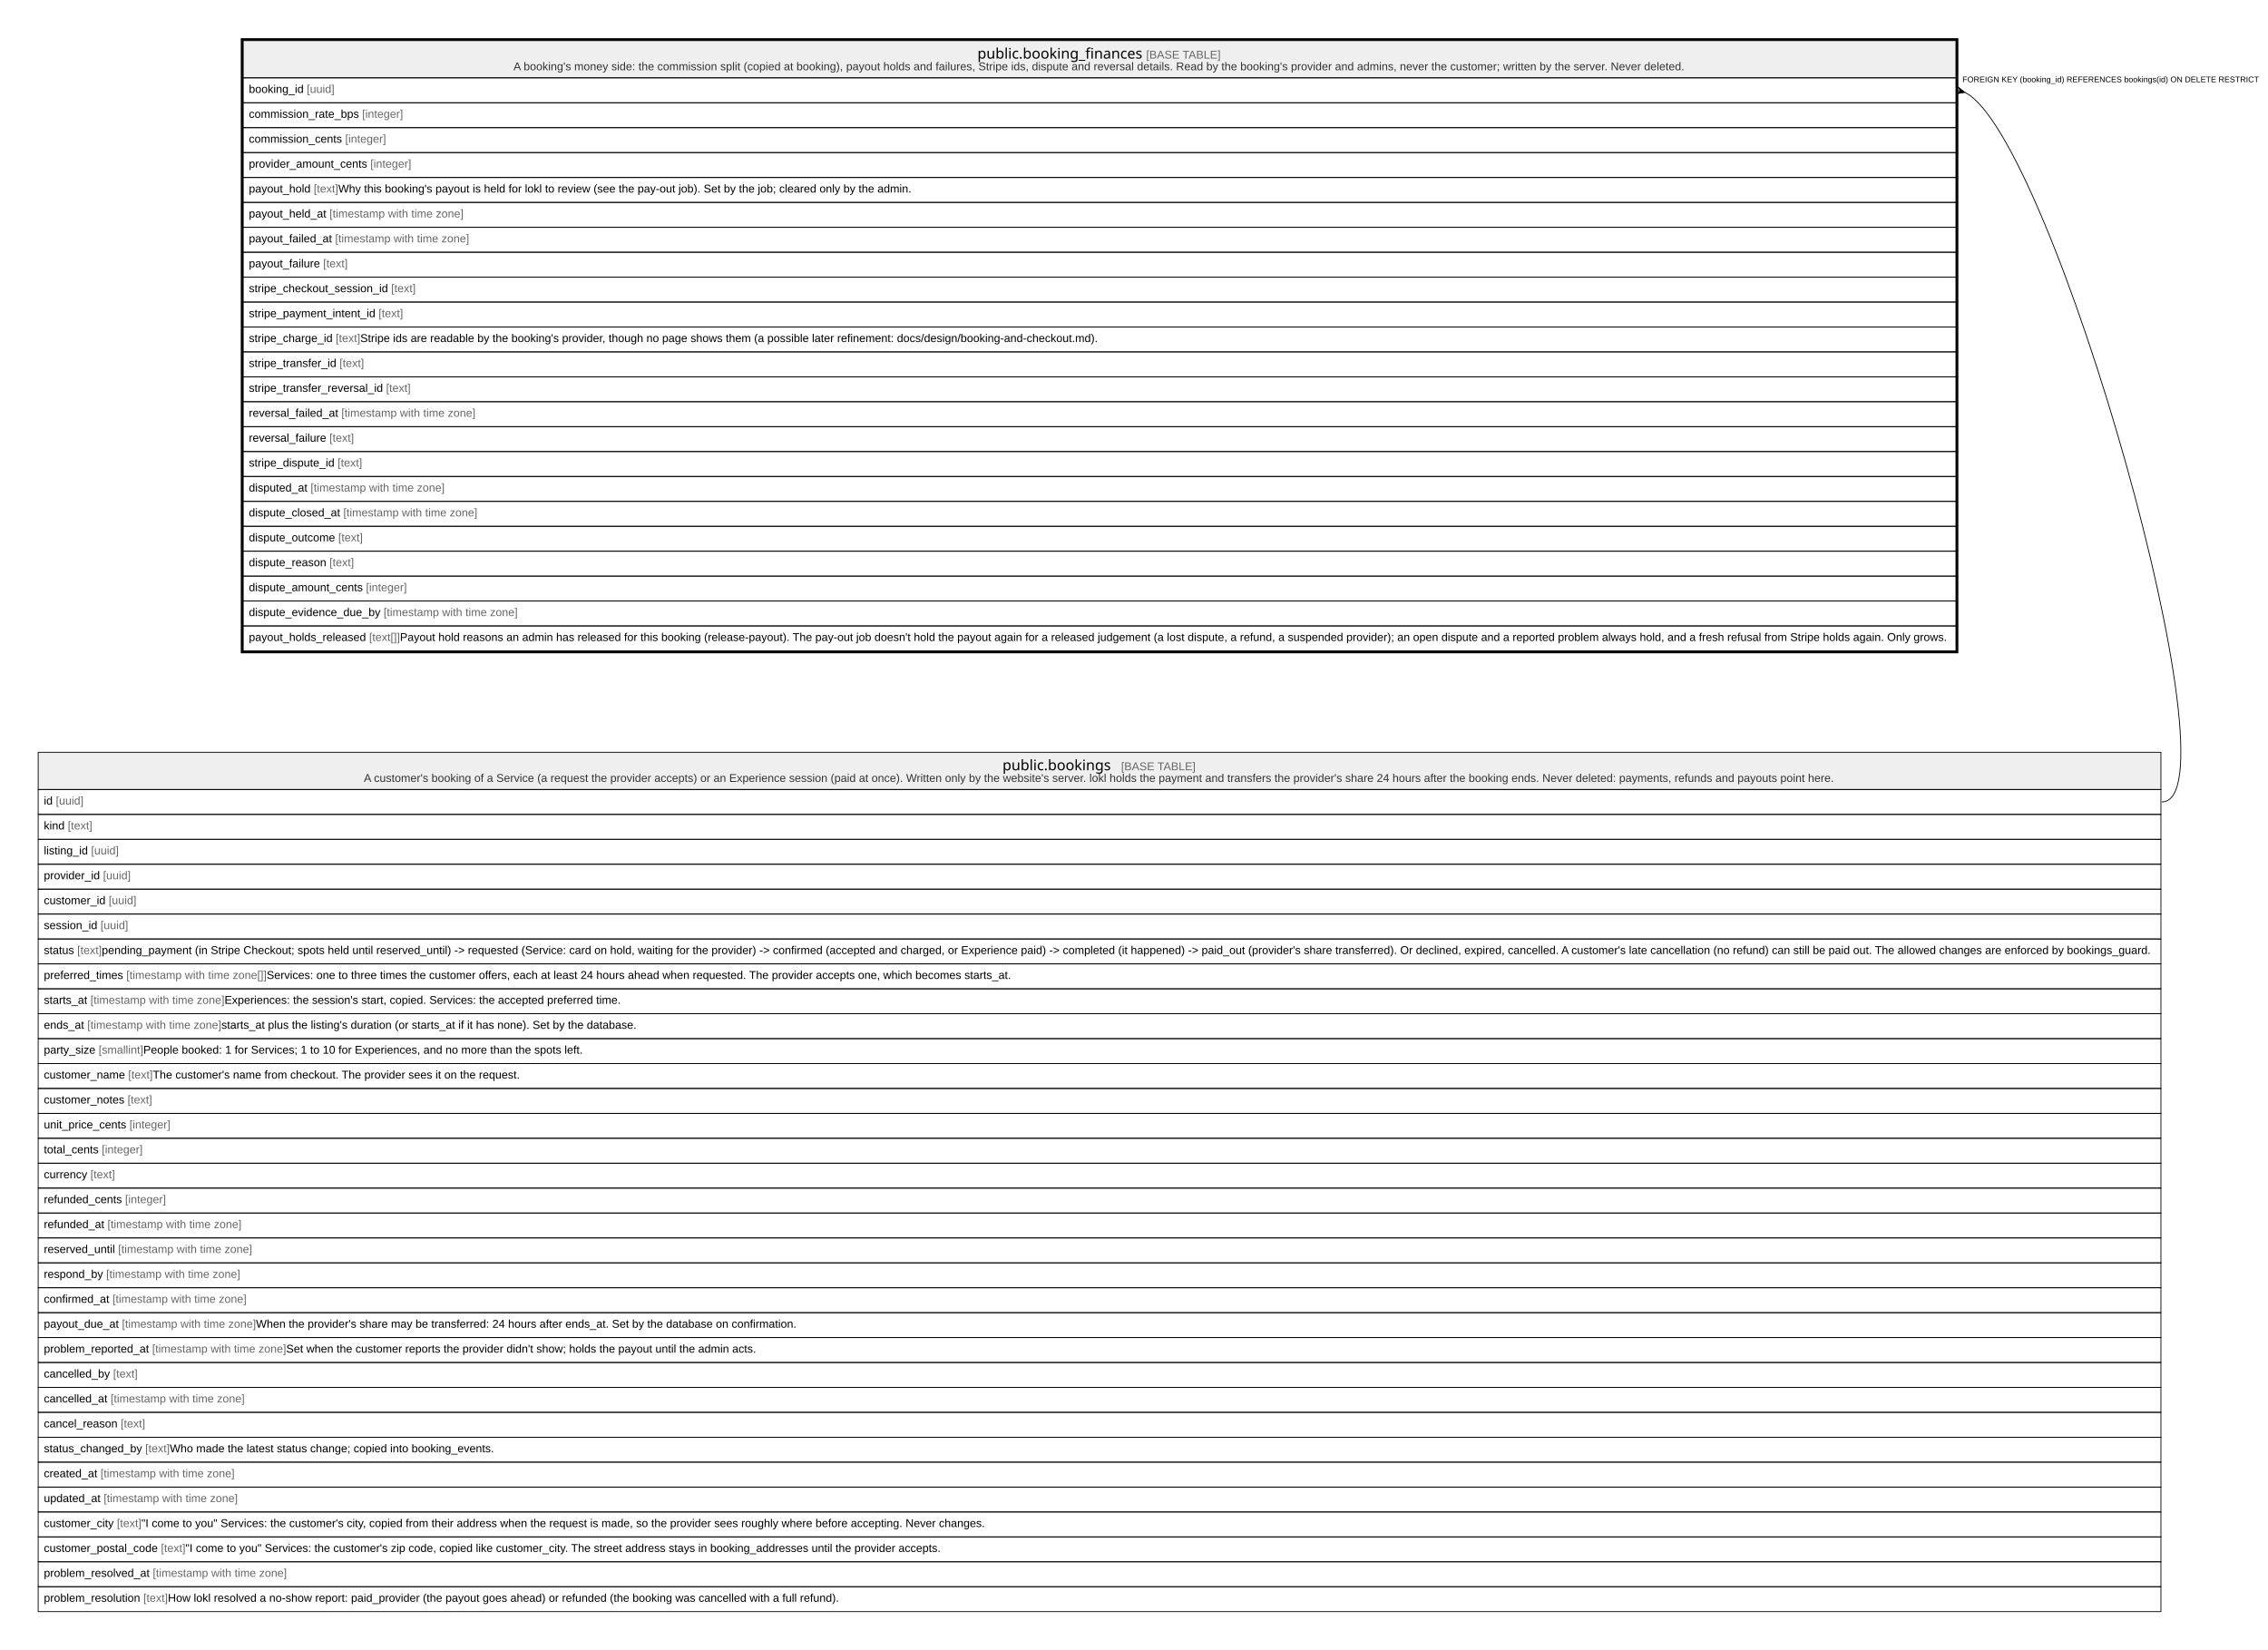
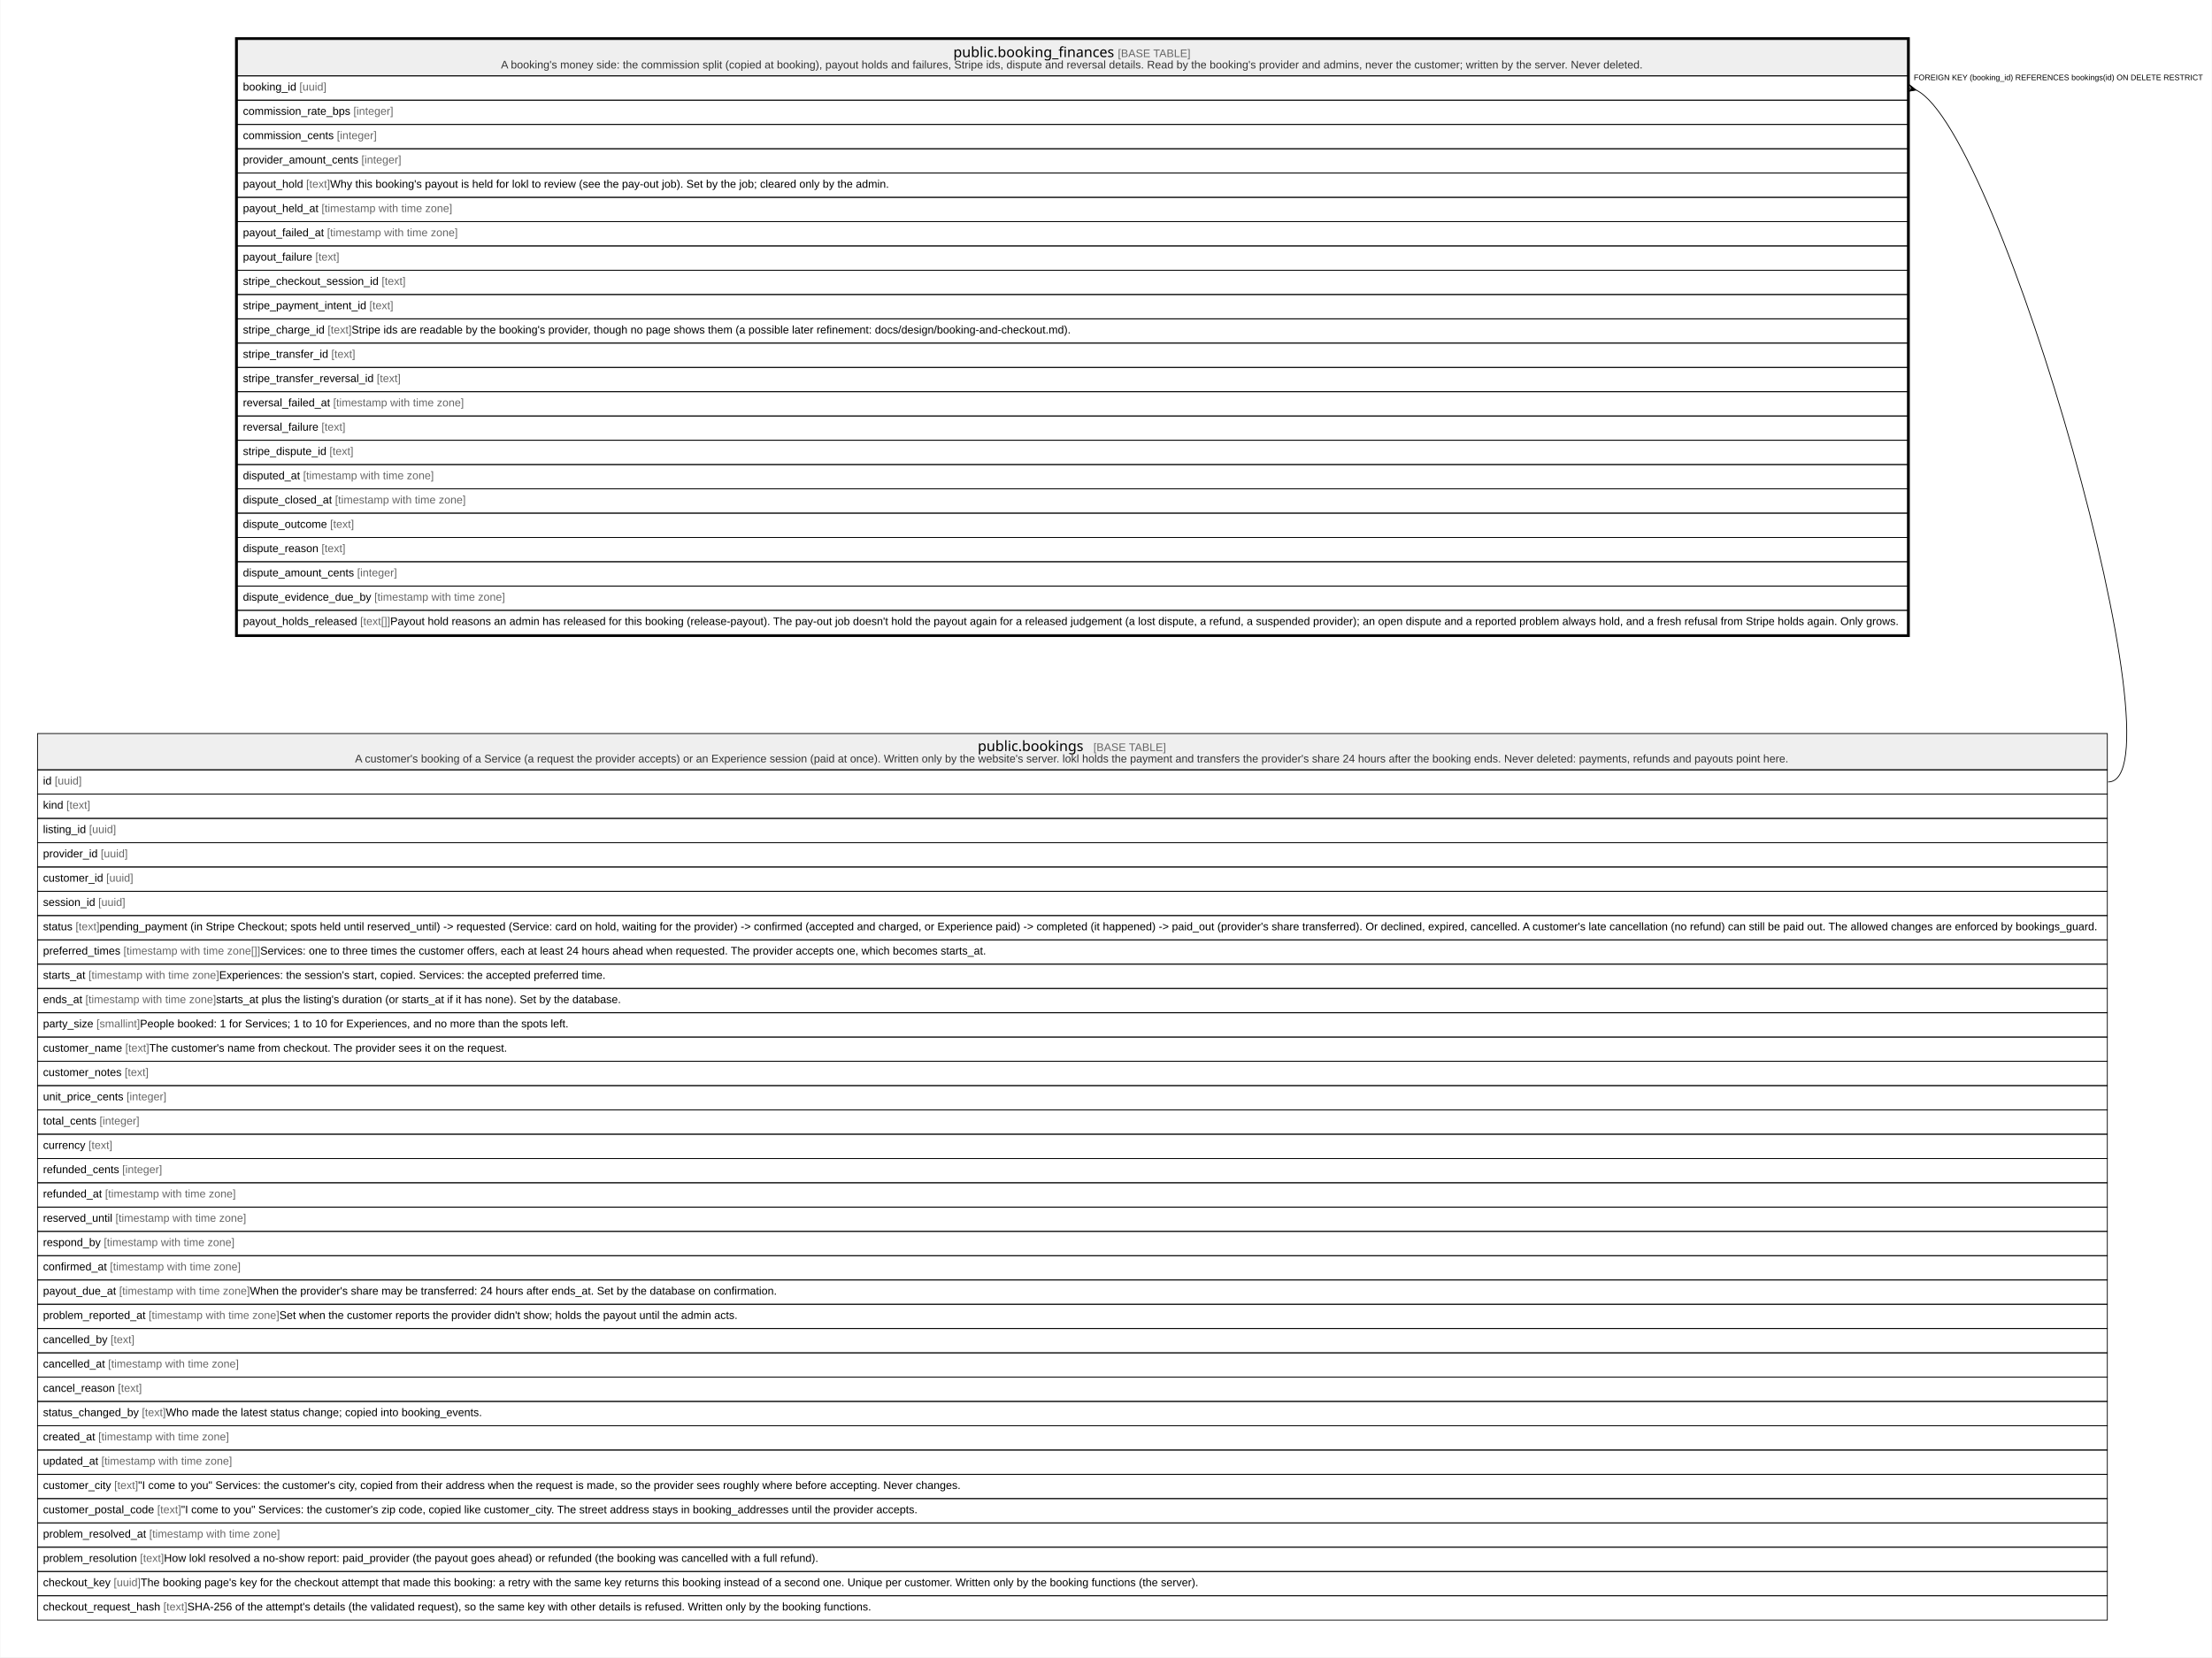
- <svg xmlns="http://www.w3.org/2000/svg" width="2804pt" height="2040pt" viewBox="0.00 0.00 2803.56 2039.60">
-   <g id="graph0" class="graph" transform="scale(1 1) rotate(0) translate(4 2035.6)">
-     <polygon fill="white" stroke="none" points="-4,4 -4,-2035.6 2799.56,-2035.6 2799.56,4 -4,4" />
+ <svg xmlns="http://www.w3.org/2000/svg" width="2804pt" height="2101pt" viewBox="0.00 0.00 2803.56 2101.20">
+   <g id="graph0" class="graph" transform="scale(1 1) rotate(0) translate(4 2097.2)">
+     <polygon fill="white" stroke="none" points="-4,4 -4,-2097.2 2799.56,-2097.2 2799.56,4 -4,4" />
    <g id="node1" class="node">
-       <polygon fill="#efefef" stroke="none" points="296.62,-1939.4 296.62,-1985.4 2413.79,-1985.4 2413.79,-1939.4 296.62,-1939.4" />
-       <polygon fill="none" stroke="black" points="296.62,-1939.4 296.62,-1985.4 2413.79,-1985.4 2413.79,-1939.4 296.62,-1939.4" />
-       <text text-anchor="start" x="1204.23" y="-1963.2" font-family="Arial Bold" font-size="18.00">public.booking_finances</text>
-       <text text-anchor="start" x="1381.69" y="-1963.2" font-family="Arial" font-size="14.00">    </text>
-       <text text-anchor="start" x="1412.81" y="-1963.2" font-family="Arial" font-size="14.00" fill="#666666">[BASE TABLE]</text>
-       <text text-anchor="start" x="630.76" y="-1948.8" font-family="Arial" font-size="14.00" fill="#333333">A booking's money side: the commission split (copied at booking), payout holds and failures, Stripe ids, dispute and reversal details. Read by the booking's provider and admins, never the customer; written by the server. Never deleted.</text>
+       <polygon fill="#efefef" stroke="none" points="296.62,-2001 296.62,-2047 2413.79,-2047 2413.79,-2001 296.62,-2001" />
+       <polygon fill="none" stroke="black" points="296.62,-2001 296.62,-2047 2413.79,-2047 2413.79,-2001 296.62,-2001" />
+       <text text-anchor="start" x="1204.23" y="-2024.8" font-family="Arial Bold" font-size="18.00">public.booking_finances</text>
+       <text text-anchor="start" x="1381.69" y="-2024.8" font-family="Arial" font-size="14.00">    </text>
+       <text text-anchor="start" x="1412.81" y="-2024.8" font-family="Arial" font-size="14.00" fill="#666666">[BASE TABLE]</text>
+       <text text-anchor="start" x="630.76" y="-2010.4" font-family="Arial" font-size="14.00" fill="#333333">A booking's money side: the commission split (copied at booking), payout holds and failures, Stripe ids, dispute and reversal details. Read by the booking's provider and admins, never the customer; written by the server. Never deleted.</text>
+       <polygon fill="none" stroke="black" points="296.62,-1970.2 296.62,-2001 2413.79,-2001 2413.79,-1970.2 296.62,-1970.2" />
+       <text text-anchor="start" x="303.62" y="-1982.4" font-family="Arial" font-size="14.00">booking_id </text>
+       <text text-anchor="start" x="375.23" y="-1982.4" font-family="Arial" font-size="14.00" fill="#666666">[uuid]</text>
+       <polygon fill="none" stroke="black" points="296.62,-1939.4 296.62,-1970.2 2413.79,-1970.2 2413.79,-1939.4 296.62,-1939.4" />
+       <text text-anchor="start" x="303.62" y="-1951.6" font-family="Arial" font-size="14.00">commission_rate_bps </text>
+       <text text-anchor="start" x="443.68" y="-1951.6" font-family="Arial" font-size="14.00" fill="#666666">[integer]</text>
      <polygon fill="none" stroke="black" points="296.62,-1908.6 296.62,-1939.4 2413.79,-1939.4 2413.79,-1908.6 296.62,-1908.6" />
-       <text text-anchor="start" x="303.62" y="-1920.8" font-family="Arial" font-size="14.00">booking_id </text>
-       <text text-anchor="start" x="375.23" y="-1920.8" font-family="Arial" font-size="14.00" fill="#666666">[uuid]</text>
+       <text text-anchor="start" x="303.62" y="-1920.8" font-family="Arial" font-size="14.00">commission_cents </text>
+       <text text-anchor="start" x="422.66" y="-1920.8" font-family="Arial" font-size="14.00" fill="#666666">[integer]</text>
      <polygon fill="none" stroke="black" points="296.62,-1877.8 296.62,-1908.6 2413.79,-1908.6 2413.79,-1877.8 296.62,-1877.8" />
-       <text text-anchor="start" x="303.62" y="-1890" font-family="Arial" font-size="14.00">commission_rate_bps </text>
-       <text text-anchor="start" x="443.68" y="-1890" font-family="Arial" font-size="14.00" fill="#666666">[integer]</text>
+       <text text-anchor="start" x="303.62" y="-1890" font-family="Arial" font-size="14.00">provider_amount_cents </text>
+       <text text-anchor="start" x="453.81" y="-1890" font-family="Arial" font-size="14.00" fill="#666666">[integer]</text>
      <polygon fill="none" stroke="black" points="296.62,-1847 296.62,-1877.8 2413.79,-1877.8 2413.79,-1847 296.62,-1847" />
-       <text text-anchor="start" x="303.62" y="-1859.2" font-family="Arial" font-size="14.00">commission_cents </text>
-       <text text-anchor="start" x="422.66" y="-1859.2" font-family="Arial" font-size="14.00" fill="#666666">[integer]</text>
+       <text text-anchor="start" x="303.62" y="-1859.2" font-family="Arial" font-size="14.00">payout_hold </text>
+       <text text-anchor="start" x="383.79" y="-1859.2" font-family="Arial" font-size="14.00" fill="#666666">[text]</text>
+       <text text-anchor="start" x="414.14" y="-1859.2" font-family="Arial" font-size="14.00"> Why this booking's payout is held for lokl to review (see the pay-out job). Set by the job; cleared only by the admin.</text>
      <polygon fill="none" stroke="black" points="296.62,-1816.2 296.62,-1847 2413.79,-1847 2413.79,-1816.2 296.62,-1816.2" />
-       <text text-anchor="start" x="303.62" y="-1828.4" font-family="Arial" font-size="14.00">provider_amount_cents </text>
-       <text text-anchor="start" x="453.81" y="-1828.4" font-family="Arial" font-size="14.00" fill="#666666">[integer]</text>
+       <text text-anchor="start" x="303.62" y="-1828.4" font-family="Arial" font-size="14.00">payout_held_at </text>
+       <text text-anchor="start" x="403.26" y="-1828.4" font-family="Arial" font-size="14.00" fill="#666666">[timestamp with time zone]</text>
      <polygon fill="none" stroke="black" points="296.62,-1785.4 296.62,-1816.2 2413.79,-1816.2 2413.79,-1785.4 296.62,-1785.4" />
-       <text text-anchor="start" x="303.62" y="-1797.6" font-family="Arial" font-size="14.00">payout_hold </text>
-       <text text-anchor="start" x="383.79" y="-1797.6" font-family="Arial" font-size="14.00" fill="#666666">[text]</text>
-       <text text-anchor="start" x="414.14" y="-1797.6" font-family="Arial" font-size="14.00"> Why this booking's payout is held for lokl to review (see the pay-out job). Set by the job; cleared only by the admin.</text>
+       <text text-anchor="start" x="303.62" y="-1797.6" font-family="Arial" font-size="14.00">payout_failed_at </text>
+       <text text-anchor="start" x="410.26" y="-1797.6" font-family="Arial" font-size="14.00" fill="#666666">[timestamp with time zone]</text>
      <polygon fill="none" stroke="black" points="296.62,-1754.6 296.62,-1785.4 2413.79,-1785.4 2413.79,-1754.6 296.62,-1754.6" />
-       <text text-anchor="start" x="303.62" y="-1766.8" font-family="Arial" font-size="14.00">payout_held_at </text>
-       <text text-anchor="start" x="403.26" y="-1766.8" font-family="Arial" font-size="14.00" fill="#666666">[timestamp with time zone]</text>
+       <text text-anchor="start" x="303.62" y="-1766.8" font-family="Arial" font-size="14.00">payout_failure </text>
+       <text text-anchor="start" x="395.46" y="-1766.8" font-family="Arial" font-size="14.00" fill="#666666">[text]</text>
      <polygon fill="none" stroke="black" points="296.62,-1723.8 296.62,-1754.6 2413.79,-1754.6 2413.79,-1723.8 296.62,-1723.8" />
-       <text text-anchor="start" x="303.62" y="-1736" font-family="Arial" font-size="14.00">payout_failed_at </text>
-       <text text-anchor="start" x="410.26" y="-1736" font-family="Arial" font-size="14.00" fill="#666666">[timestamp with time zone]</text>
+       <text text-anchor="start" x="303.62" y="-1736" font-family="Arial" font-size="14.00">stripe_checkout_session_id </text>
+       <text text-anchor="start" x="479.5" y="-1736" font-family="Arial" font-size="14.00" fill="#666666">[text]</text>
      <polygon fill="none" stroke="black" points="296.62,-1693 296.62,-1723.8 2413.79,-1723.8 2413.79,-1693 296.62,-1693" />
-       <text text-anchor="start" x="303.62" y="-1705.2" font-family="Arial" font-size="14.00">payout_failure </text>
-       <text text-anchor="start" x="395.46" y="-1705.2" font-family="Arial" font-size="14.00" fill="#666666">[text]</text>
+       <text text-anchor="start" x="303.62" y="-1705.2" font-family="Arial" font-size="14.00">stripe_payment_intent_id </text>
+       <text text-anchor="start" x="463.94" y="-1705.2" font-family="Arial" font-size="14.00" fill="#666666">[text]</text>
      <polygon fill="none" stroke="black" points="296.62,-1662.2 296.62,-1693 2413.79,-1693 2413.79,-1662.2 296.62,-1662.2" />
-       <text text-anchor="start" x="303.62" y="-1674.4" font-family="Arial" font-size="14.00">stripe_checkout_session_id </text>
-       <text text-anchor="start" x="479.5" y="-1674.4" font-family="Arial" font-size="14.00" fill="#666666">[text]</text>
+       <text text-anchor="start" x="303.62" y="-1674.4" font-family="Arial" font-size="14.00">stripe_charge_id </text>
+       <text text-anchor="start" x="411.01" y="-1674.4" font-family="Arial" font-size="14.00" fill="#666666">[text]</text>
+       <text text-anchor="start" x="441.36" y="-1674.4" font-family="Arial" font-size="14.00"> Stripe ids are readable by the booking's provider, though no page shows them (a possible later refinement: docs/design/booking-and-checkout.md).</text>
      <polygon fill="none" stroke="black" points="296.62,-1631.4 296.62,-1662.2 2413.79,-1662.2 2413.79,-1631.4 296.62,-1631.4" />
-       <text text-anchor="start" x="303.62" y="-1643.6" font-family="Arial" font-size="14.00">stripe_payment_intent_id </text>
-       <text text-anchor="start" x="463.94" y="-1643.6" font-family="Arial" font-size="14.00" fill="#666666">[text]</text>
+       <text text-anchor="start" x="303.62" y="-1643.6" font-family="Arial" font-size="14.00">stripe_transfer_id </text>
+       <text text-anchor="start" x="415.67" y="-1643.6" font-family="Arial" font-size="14.00" fill="#666666">[text]</text>
      <polygon fill="none" stroke="black" points="296.62,-1600.6 296.62,-1631.4 2413.79,-1631.4 2413.79,-1600.6 296.62,-1600.6" />
-       <text text-anchor="start" x="303.62" y="-1612.8" font-family="Arial" font-size="14.00">stripe_charge_id </text>
-       <text text-anchor="start" x="411.01" y="-1612.8" font-family="Arial" font-size="14.00" fill="#666666">[text]</text>
-       <text text-anchor="start" x="441.36" y="-1612.8" font-family="Arial" font-size="14.00"> Stripe ids are readable by the booking's provider, though no page shows them (a possible later refinement: docs/design/booking-and-checkout.md).</text>
+       <text text-anchor="start" x="303.62" y="-1612.8" font-family="Arial" font-size="14.00">stripe_transfer_reversal_id </text>
+       <text text-anchor="start" x="473.25" y="-1612.8" font-family="Arial" font-size="14.00" fill="#666666">[text]</text>
      <polygon fill="none" stroke="black" points="296.62,-1569.8 296.62,-1600.6 2413.79,-1600.6 2413.79,-1569.8 296.62,-1569.8" />
-       <text text-anchor="start" x="303.62" y="-1582" font-family="Arial" font-size="14.00">stripe_transfer_id </text>
-       <text text-anchor="start" x="415.67" y="-1582" font-family="Arial" font-size="14.00" fill="#666666">[text]</text>
+       <text text-anchor="start" x="303.62" y="-1582" font-family="Arial" font-size="14.00">reversal_failed_at </text>
+       <text text-anchor="start" x="418.01" y="-1582" font-family="Arial" font-size="14.00" fill="#666666">[timestamp with time zone]</text>
      <polygon fill="none" stroke="black" points="296.62,-1539 296.62,-1569.8 2413.79,-1569.8 2413.79,-1539 296.62,-1539" />
-       <text text-anchor="start" x="303.62" y="-1551.2" font-family="Arial" font-size="14.00">stripe_transfer_reversal_id </text>
-       <text text-anchor="start" x="473.25" y="-1551.2" font-family="Arial" font-size="14.00" fill="#666666">[text]</text>
+       <text text-anchor="start" x="303.62" y="-1551.2" font-family="Arial" font-size="14.00">reversal_failure </text>
+       <text text-anchor="start" x="403.21" y="-1551.2" font-family="Arial" font-size="14.00" fill="#666666">[text]</text>
      <polygon fill="none" stroke="black" points="296.62,-1508.2 296.62,-1539 2413.79,-1539 2413.79,-1508.2 296.62,-1508.2" />
-       <text text-anchor="start" x="303.62" y="-1520.4" font-family="Arial" font-size="14.00">reversal_failed_at </text>
-       <text text-anchor="start" x="418.01" y="-1520.4" font-family="Arial" font-size="14.00" fill="#666666">[timestamp with time zone]</text>
+       <text text-anchor="start" x="303.62" y="-1520.4" font-family="Arial" font-size="14.00">stripe_dispute_id </text>
+       <text text-anchor="start" x="413.35" y="-1520.4" font-family="Arial" font-size="14.00" fill="#666666">[text]</text>
      <polygon fill="none" stroke="black" points="296.62,-1477.4 296.62,-1508.2 2413.79,-1508.2 2413.79,-1477.4 296.62,-1477.4" />
-       <text text-anchor="start" x="303.62" y="-1489.6" font-family="Arial" font-size="14.00">reversal_failure </text>
-       <text text-anchor="start" x="403.21" y="-1489.6" font-family="Arial" font-size="14.00" fill="#666666">[text]</text>
+       <text text-anchor="start" x="303.62" y="-1489.6" font-family="Arial" font-size="14.00">disputed_at </text>
+       <text text-anchor="start" x="379.9" y="-1489.6" font-family="Arial" font-size="14.00" fill="#666666">[timestamp with time zone]</text>
      <polygon fill="none" stroke="black" points="296.62,-1446.6 296.62,-1477.4 2413.79,-1477.4 2413.79,-1446.6 296.62,-1446.6" />
-       <text text-anchor="start" x="303.62" y="-1458.8" font-family="Arial" font-size="14.00">stripe_dispute_id </text>
-       <text text-anchor="start" x="413.35" y="-1458.8" font-family="Arial" font-size="14.00" fill="#666666">[text]</text>
+       <text text-anchor="start" x="303.62" y="-1458.8" font-family="Arial" font-size="14.00">dispute_closed_at </text>
+       <text text-anchor="start" x="420.37" y="-1458.8" font-family="Arial" font-size="14.00" fill="#666666">[timestamp with time zone]</text>
      <polygon fill="none" stroke="black" points="296.62,-1415.8 296.62,-1446.6 2413.79,-1446.6 2413.79,-1415.8 296.62,-1415.8" />
-       <text text-anchor="start" x="303.62" y="-1428" font-family="Arial" font-size="14.00">disputed_at </text>
-       <text text-anchor="start" x="379.9" y="-1428" font-family="Arial" font-size="14.00" fill="#666666">[timestamp with time zone]</text>
+       <text text-anchor="start" x="303.62" y="-1428" font-family="Arial" font-size="14.00">dispute_outcome </text>
+       <text text-anchor="start" x="414.13" y="-1428" font-family="Arial" font-size="14.00" fill="#666666">[text]</text>
      <polygon fill="none" stroke="black" points="296.62,-1385 296.62,-1415.8 2413.79,-1415.8 2413.79,-1385 296.62,-1385" />
-       <text text-anchor="start" x="303.62" y="-1397.2" font-family="Arial" font-size="14.00">dispute_closed_at </text>
-       <text text-anchor="start" x="420.37" y="-1397.2" font-family="Arial" font-size="14.00" fill="#666666">[timestamp with time zone]</text>
+       <text text-anchor="start" x="303.62" y="-1397.2" font-family="Arial" font-size="14.00">dispute_reason </text>
+       <text text-anchor="start" x="403.24" y="-1397.2" font-family="Arial" font-size="14.00" fill="#666666">[text]</text>
      <polygon fill="none" stroke="black" points="296.62,-1354.2 296.62,-1385 2413.79,-1385 2413.79,-1354.2 296.62,-1354.2" />
-       <text text-anchor="start" x="303.62" y="-1366.4" font-family="Arial" font-size="14.00">dispute_outcome </text>
-       <text text-anchor="start" x="414.13" y="-1366.4" font-family="Arial" font-size="14.00" fill="#666666">[text]</text>
+       <text text-anchor="start" x="303.62" y="-1366.4" font-family="Arial" font-size="14.00">dispute_amount_cents </text>
+       <text text-anchor="start" x="448.38" y="-1366.4" font-family="Arial" font-size="14.00" fill="#666666">[integer]</text>
      <polygon fill="none" stroke="black" points="296.62,-1323.4 296.62,-1354.2 2413.79,-1354.2 2413.79,-1323.4 296.62,-1323.4" />
-       <text text-anchor="start" x="303.62" y="-1335.6" font-family="Arial" font-size="14.00">dispute_reason </text>
-       <text text-anchor="start" x="403.24" y="-1335.6" font-family="Arial" font-size="14.00" fill="#666666">[text]</text>
+       <text text-anchor="start" x="303.62" y="-1335.6" font-family="Arial" font-size="14.00">dispute_evidence_due_by </text>
+       <text text-anchor="start" x="470.19" y="-1335.6" font-family="Arial" font-size="14.00" fill="#666666">[timestamp with time zone]</text>
      <polygon fill="none" stroke="black" points="296.62,-1292.6 296.62,-1323.4 2413.79,-1323.4 2413.79,-1292.6 296.62,-1292.6" />
-       <text text-anchor="start" x="303.62" y="-1304.8" font-family="Arial" font-size="14.00">dispute_amount_cents </text>
-       <text text-anchor="start" x="448.38" y="-1304.8" font-family="Arial" font-size="14.00" fill="#666666">[integer]</text>
-       <polygon fill="none" stroke="black" points="296.62,-1261.8 296.62,-1292.6 2413.79,-1292.6 2413.79,-1261.8 296.62,-1261.8" />
-       <text text-anchor="start" x="303.62" y="-1274" font-family="Arial" font-size="14.00">dispute_evidence_due_by </text>
-       <text text-anchor="start" x="470.19" y="-1274" font-family="Arial" font-size="14.00" fill="#666666">[timestamp with time zone]</text>
-       <polygon fill="none" stroke="black" points="296.62,-1231 296.62,-1261.8 2413.79,-1261.8 2413.79,-1231 296.62,-1231" />
-       <text text-anchor="start" x="303.62" y="-1243.2" font-family="Arial" font-size="14.00">payout_holds_released </text>
-       <text text-anchor="start" x="452.28" y="-1243.2" font-family="Arial" font-size="14.00" fill="#666666">[text[]]</text>
-       <text text-anchor="start" x="490.41" y="-1243.2" font-family="Arial" font-size="14.00"> Payout hold reasons an admin has released for this booking (release-payout). The pay-out job doesn't hold the payout again for a released judgement (a lost dispute, a refund, a suspended provider); an open dispute and a reported problem always hold, and a fresh refusal from Stripe holds again. Only grows.</text>
-       <polygon fill="none" stroke="black" stroke-width="3" points="295.12,-1229.5 295.12,-1986.9 2415.29,-1986.9 2415.29,-1229.5 295.12,-1229.5" />
+       <text text-anchor="start" x="303.62" y="-1304.8" font-family="Arial" font-size="14.00">payout_holds_released </text>
+       <text text-anchor="start" x="452.28" y="-1304.8" font-family="Arial" font-size="14.00" fill="#666666">[text[]]</text>
+       <text text-anchor="start" x="490.41" y="-1304.8" font-family="Arial" font-size="14.00"> Payout hold reasons an admin has released for this booking (release-payout). The pay-out job doesn't hold the payout again for a released judgement (a lost dispute, a refund, a suspended provider); an open dispute and a reported problem always hold, and a fresh refusal from Stripe holds again. Only grows.</text>
+       <polygon fill="none" stroke="black" stroke-width="3" points="295.12,-1291.1 295.12,-2048.5 2415.29,-2048.5 2415.29,-1291.1 295.12,-1291.1" />
    </g>
    <g id="node2" class="node">
-       <polygon fill="#efefef" stroke="none" points="43.2,-1059.6 43.2,-1105.6 2667.21,-1105.6 2667.21,-1059.6 43.2,-1059.6" />
-       <polygon fill="none" stroke="black" points="43.2,-1059.6 43.2,-1105.6 2667.21,-1105.6 2667.21,-1059.6 43.2,-1059.6" />
-       <text text-anchor="start" x="1235.21" y="-1083.4" font-family="Arial Bold" font-size="18.00">public.bookings</text>
-       <text text-anchor="start" x="1350.71" y="-1083.4" font-family="Arial" font-size="14.00">    </text>
-       <text text-anchor="start" x="1381.83" y="-1083.4" font-family="Arial" font-size="14.00" fill="#666666">[BASE TABLE]</text>
-       <text text-anchor="start" x="445.76" y="-1069" font-family="Arial" font-size="14.00" fill="#333333">A customer's booking of a Service (a request the provider accepts) or an Experience session (paid at once). Written only by the website's server. lokl holds the payment and transfers the provider's share 24 hours after the booking ends. Never deleted: payments, refunds and payouts point here.</text>
+       <polygon fill="#efefef" stroke="none" points="43.2,-1121.2 43.2,-1167.2 2667.21,-1167.2 2667.21,-1121.2 43.2,-1121.2" />
+       <polygon fill="none" stroke="black" points="43.2,-1121.2 43.2,-1167.2 2667.21,-1167.2 2667.21,-1121.2 43.2,-1121.2" />
+       <text text-anchor="start" x="1235.21" y="-1145" font-family="Arial Bold" font-size="18.00">public.bookings</text>
+       <text text-anchor="start" x="1350.71" y="-1145" font-family="Arial" font-size="14.00">    </text>
+       <text text-anchor="start" x="1381.83" y="-1145" font-family="Arial" font-size="14.00" fill="#666666">[BASE TABLE]</text>
+       <text text-anchor="start" x="445.76" y="-1130.6" font-family="Arial" font-size="14.00" fill="#333333">A customer's booking of a Service (a request the provider accepts) or an Experience session (paid at once). Written only by the website's server. lokl holds the payment and transfers the provider's share 24 hours after the booking ends. Never deleted: payments, refunds and payouts point here.</text>
+       <polygon fill="none" stroke="black" points="43.2,-1090.4 43.2,-1121.2 2667.21,-1121.2 2667.21,-1090.4 43.2,-1090.4" />
+       <text text-anchor="start" x="50.2" y="-1102.6" font-family="Arial" font-size="14.00">id </text>
+       <text text-anchor="start" x="64.99" y="-1102.6" font-family="Arial" font-size="14.00" fill="#666666">[uuid]</text>
+       <polygon fill="none" stroke="black" points="43.2,-1059.6 43.2,-1090.4 2667.21,-1090.4 2667.21,-1059.6 43.2,-1059.6" />
+       <text text-anchor="start" x="50.2" y="-1071.8" font-family="Arial" font-size="14.00">kind </text>
+       <text text-anchor="start" x="79.77" y="-1071.8" font-family="Arial" font-size="14.00" fill="#666666">[text]</text>
      <polygon fill="none" stroke="black" points="43.2,-1028.8 43.2,-1059.6 2667.21,-1059.6 2667.21,-1028.8 43.2,-1028.8" />
-       <text text-anchor="start" x="50.2" y="-1041" font-family="Arial" font-size="14.00">id </text>
-       <text text-anchor="start" x="64.99" y="-1041" font-family="Arial" font-size="14.00" fill="#666666">[uuid]</text>
+       <text text-anchor="start" x="50.2" y="-1041" font-family="Arial" font-size="14.00">listing_id </text>
+       <text text-anchor="start" x="108.57" y="-1041" font-family="Arial" font-size="14.00" fill="#666666">[uuid]</text>
      <polygon fill="none" stroke="black" points="43.2,-998 43.2,-1028.8 2667.21,-1028.8 2667.21,-998 43.2,-998" />
-       <text text-anchor="start" x="50.2" y="-1010.2" font-family="Arial" font-size="14.00">kind </text>
-       <text text-anchor="start" x="79.77" y="-1010.2" font-family="Arial" font-size="14.00" fill="#666666">[text]</text>
+       <text text-anchor="start" x="50.2" y="-1010.2" font-family="Arial" font-size="14.00">provider_id </text>
+       <text text-anchor="start" x="123.35" y="-1010.2" font-family="Arial" font-size="14.00" fill="#666666">[uuid]</text>
      <polygon fill="none" stroke="black" points="43.2,-967.2 43.2,-998 2667.21,-998 2667.21,-967.2 43.2,-967.2" />
-       <text text-anchor="start" x="50.2" y="-979.4" font-family="Arial" font-size="14.00">listing_id </text>
-       <text text-anchor="start" x="108.57" y="-979.4" font-family="Arial" font-size="14.00" fill="#666666">[uuid]</text>
+       <text text-anchor="start" x="50.2" y="-979.4" font-family="Arial" font-size="14.00">customer_id </text>
+       <text text-anchor="start" x="130.34" y="-979.4" font-family="Arial" font-size="14.00" fill="#666666">[uuid]</text>
      <polygon fill="none" stroke="black" points="43.2,-936.4 43.2,-967.2 2667.21,-967.2 2667.21,-936.4 43.2,-936.4" />
-       <text text-anchor="start" x="50.2" y="-948.6" font-family="Arial" font-size="14.00">provider_id </text>
-       <text text-anchor="start" x="123.35" y="-948.6" font-family="Arial" font-size="14.00" fill="#666666">[uuid]</text>
+       <text text-anchor="start" x="50.2" y="-948.6" font-family="Arial" font-size="14.00">session_id </text>
+       <text text-anchor="start" x="120.24" y="-948.6" font-family="Arial" font-size="14.00" fill="#666666">[uuid]</text>
      <polygon fill="none" stroke="black" points="43.2,-905.6 43.2,-936.4 2667.21,-936.4 2667.21,-905.6 43.2,-905.6" />
-       <text text-anchor="start" x="50.2" y="-917.8" font-family="Arial" font-size="14.00">customer_id </text>
-       <text text-anchor="start" x="130.34" y="-917.8" font-family="Arial" font-size="14.00" fill="#666666">[uuid]</text>
+       <text text-anchor="start" x="50.2" y="-917.8" font-family="Arial" font-size="14.00">status </text>
+       <text text-anchor="start" x="91.44" y="-917.8" font-family="Arial" font-size="14.00" fill="#666666">[text]</text>
+       <text text-anchor="start" x="121.79" y="-917.8" font-family="Arial" font-size="14.00"> pending_payment (in Stripe Checkout; spots held until reserved_until) -&gt; requested (Service: card on hold, waiting for the provider) -&gt; confirmed (accepted and charged, or Experience paid) -&gt; completed (it happened) -&gt; paid_out (provider's share transferred). Or declined, expired, cancelled. A customer's late cancellation (no refund) can still be paid out. The allowed changes are enforced by bookings_guard.</text>
      <polygon fill="none" stroke="black" points="43.2,-874.8 43.2,-905.6 2667.21,-905.6 2667.21,-874.8 43.2,-874.8" />
-       <text text-anchor="start" x="50.2" y="-887" font-family="Arial" font-size="14.00">session_id </text>
-       <text text-anchor="start" x="120.24" y="-887" font-family="Arial" font-size="14.00" fill="#666666">[uuid]</text>
+       <text text-anchor="start" x="50.2" y="-887" font-family="Arial" font-size="14.00">preferred_times </text>
+       <text text-anchor="start" x="152.13" y="-887" font-family="Arial" font-size="14.00" fill="#666666">[timestamp with time zone[]]</text>
+       <text text-anchor="start" x="325.63" y="-887" font-family="Arial" font-size="14.00"> Services: one to three times the customer offers, each at least 24 hours ahead when requested. The provider accepts one, which becomes starts_at.</text>
      <polygon fill="none" stroke="black" points="43.2,-844 43.2,-874.8 2667.21,-874.8 2667.21,-844 43.2,-844" />
-       <text text-anchor="start" x="50.2" y="-856.2" font-family="Arial" font-size="14.00">status </text>
-       <text text-anchor="start" x="91.44" y="-856.2" font-family="Arial" font-size="14.00" fill="#666666">[text]</text>
-       <text text-anchor="start" x="121.79" y="-856.2" font-family="Arial" font-size="14.00"> pending_payment (in Stripe Checkout; spots held until reserved_until) -&gt; requested (Service: card on hold, waiting for the provider) -&gt; confirmed (accepted and charged, or Experience paid) -&gt; completed (it happened) -&gt; paid_out (provider's share transferred). Or declined, expired, cancelled. A customer's late cancellation (no refund) can still be paid out. The allowed changes are enforced by bookings_guard.</text>
+       <text text-anchor="start" x="50.2" y="-856.2" font-family="Arial" font-size="14.00">starts_at </text>
+       <text text-anchor="start" x="107.78" y="-856.2" font-family="Arial" font-size="14.00" fill="#666666">[timestamp with time zone]</text>
+       <text text-anchor="start" x="273.5" y="-856.2" font-family="Arial" font-size="14.00"> Experiences: the session's start, copied. Services: the accepted preferred time.</text>
      <polygon fill="none" stroke="black" points="43.2,-813.2 43.2,-844 2667.21,-844 2667.21,-813.2 43.2,-813.2" />
-       <text text-anchor="start" x="50.2" y="-825.4" font-family="Arial" font-size="14.00">preferred_times </text>
-       <text text-anchor="start" x="152.13" y="-825.4" font-family="Arial" font-size="14.00" fill="#666666">[timestamp with time zone[]]</text>
-       <text text-anchor="start" x="325.63" y="-825.4" font-family="Arial" font-size="14.00"> Services: one to three times the customer offers, each at least 24 hours ahead when requested. The provider accepts one, which becomes starts_at.</text>
+       <text text-anchor="start" x="50.2" y="-825.4" font-family="Arial" font-size="14.00">ends_at </text>
+       <text text-anchor="start" x="103.91" y="-825.4" font-family="Arial" font-size="14.00" fill="#666666">[timestamp with time zone]</text>
+       <text text-anchor="start" x="269.63" y="-825.4" font-family="Arial" font-size="14.00"> starts_at plus the listing's duration (or starts_at if it has none). Set by the database.</text>
      <polygon fill="none" stroke="black" points="43.2,-782.4 43.2,-813.2 2667.21,-813.2 2667.21,-782.4 43.2,-782.4" />
-       <text text-anchor="start" x="50.2" y="-794.6" font-family="Arial" font-size="14.00">starts_at </text>
-       <text text-anchor="start" x="107.78" y="-794.6" font-family="Arial" font-size="14.00" fill="#666666">[timestamp with time zone]</text>
-       <text text-anchor="start" x="273.5" y="-794.6" font-family="Arial" font-size="14.00"> Experiences: the session's start, copied. Services: the accepted preferred time.</text>
+       <text text-anchor="start" x="50.2" y="-794.6" font-family="Arial" font-size="14.00">party_size </text>
+       <text text-anchor="start" x="117.9" y="-794.6" font-family="Arial" font-size="14.00" fill="#666666">[smallint]</text>
+       <text text-anchor="start" x="173.13" y="-794.6" font-family="Arial" font-size="14.00"> People booked: 1 for Services; 1 to 10 for Experiences, and no more than the spots left.</text>
      <polygon fill="none" stroke="black" points="43.2,-751.6 43.2,-782.4 2667.21,-782.4 2667.21,-751.6 43.2,-751.6" />
-       <text text-anchor="start" x="50.2" y="-763.8" font-family="Arial" font-size="14.00">ends_at </text>
-       <text text-anchor="start" x="103.91" y="-763.8" font-family="Arial" font-size="14.00" fill="#666666">[timestamp with time zone]</text>
-       <text text-anchor="start" x="269.63" y="-763.8" font-family="Arial" font-size="14.00"> starts_at plus the listing's duration (or starts_at if it has none). Set by the database.</text>
+       <text text-anchor="start" x="50.2" y="-763.8" font-family="Arial" font-size="14.00">customer_name </text>
+       <text text-anchor="start" x="154.47" y="-763.8" font-family="Arial" font-size="14.00" fill="#666666">[text]</text>
+       <text text-anchor="start" x="184.81" y="-763.8" font-family="Arial" font-size="14.00"> The customer's name from checkout. The provider sees it on the request.</text>
      <polygon fill="none" stroke="black" points="43.2,-720.8 43.2,-751.6 2667.21,-751.6 2667.21,-720.8 43.2,-720.8" />
-       <text text-anchor="start" x="50.2" y="-733" font-family="Arial" font-size="14.00">party_size </text>
-       <text text-anchor="start" x="117.9" y="-733" font-family="Arial" font-size="14.00" fill="#666666">[smallint]</text>
-       <text text-anchor="start" x="173.13" y="-733" font-family="Arial" font-size="14.00"> People booked: 1 for Services; 1 to 10 for Experiences, and no more than the spots left.</text>
+       <text text-anchor="start" x="50.2" y="-733" font-family="Arial" font-size="14.00">customer_notes </text>
+       <text text-anchor="start" x="153.7" y="-733" font-family="Arial" font-size="14.00" fill="#666666">[text]</text>
      <polygon fill="none" stroke="black" points="43.2,-690 43.2,-720.8 2667.21,-720.8 2667.21,-690 43.2,-690" />
-       <text text-anchor="start" x="50.2" y="-702.2" font-family="Arial" font-size="14.00">customer_name </text>
-       <text text-anchor="start" x="154.47" y="-702.2" font-family="Arial" font-size="14.00" fill="#666666">[text]</text>
-       <text text-anchor="start" x="184.81" y="-702.2" font-family="Arial" font-size="14.00"> The customer's name from checkout. The provider sees it on the request.</text>
+       <text text-anchor="start" x="50.2" y="-702.2" font-family="Arial" font-size="14.00">unit_price_cents </text>
+       <text text-anchor="start" x="156.04" y="-702.2" font-family="Arial" font-size="14.00" fill="#666666">[integer]</text>
      <polygon fill="none" stroke="black" points="43.2,-659.2 43.2,-690 2667.21,-690 2667.21,-659.2 43.2,-659.2" />
-       <text text-anchor="start" x="50.2" y="-671.4" font-family="Arial" font-size="14.00">customer_notes </text>
-       <text text-anchor="start" x="153.7" y="-671.4" font-family="Arial" font-size="14.00" fill="#666666">[text]</text>
+       <text text-anchor="start" x="50.2" y="-671.4" font-family="Arial" font-size="14.00">total_cents </text>
+       <text text-anchor="start" x="121.8" y="-671.4" font-family="Arial" font-size="14.00" fill="#666666">[integer]</text>
      <polygon fill="none" stroke="black" points="43.2,-628.4 43.2,-659.2 2667.21,-659.2 2667.21,-628.4 43.2,-628.4" />
-       <text text-anchor="start" x="50.2" y="-640.6" font-family="Arial" font-size="14.00">unit_price_cents </text>
-       <text text-anchor="start" x="156.04" y="-640.6" font-family="Arial" font-size="14.00" fill="#666666">[integer]</text>
+       <text text-anchor="start" x="50.2" y="-640.6" font-family="Arial" font-size="14.00">currency </text>
+       <text text-anchor="start" x="107.77" y="-640.6" font-family="Arial" font-size="14.00" fill="#666666">[text]</text>
      <polygon fill="none" stroke="black" points="43.2,-597.6 43.2,-628.4 2667.21,-628.4 2667.21,-597.6 43.2,-597.6" />
-       <text text-anchor="start" x="50.2" y="-609.8" font-family="Arial" font-size="14.00">total_cents </text>
-       <text text-anchor="start" x="121.8" y="-609.8" font-family="Arial" font-size="14.00" fill="#666666">[integer]</text>
+       <text text-anchor="start" x="50.2" y="-609.8" font-family="Arial" font-size="14.00">refunded_cents </text>
+       <text text-anchor="start" x="150.61" y="-609.8" font-family="Arial" font-size="14.00" fill="#666666">[integer]</text>
      <polygon fill="none" stroke="black" points="43.2,-566.8 43.2,-597.6 2667.21,-597.6 2667.21,-566.8 43.2,-566.8" />
-       <text text-anchor="start" x="50.2" y="-579" font-family="Arial" font-size="14.00">currency </text>
-       <text text-anchor="start" x="107.77" y="-579" font-family="Arial" font-size="14.00" fill="#666666">[text]</text>
+       <text text-anchor="start" x="50.2" y="-579" font-family="Arial" font-size="14.00">refunded_at </text>
+       <text text-anchor="start" x="128.82" y="-579" font-family="Arial" font-size="14.00" fill="#666666">[timestamp with time zone]</text>
      <polygon fill="none" stroke="black" points="43.2,-536 43.2,-566.8 2667.21,-566.8 2667.21,-536 43.2,-536" />
-       <text text-anchor="start" x="50.2" y="-548.2" font-family="Arial" font-size="14.00">refunded_cents </text>
-       <text text-anchor="start" x="150.61" y="-548.2" font-family="Arial" font-size="14.00" fill="#666666">[integer]</text>
+       <text text-anchor="start" x="50.2" y="-548.2" font-family="Arial" font-size="14.00">reserved_until </text>
+       <text text-anchor="start" x="142.03" y="-548.2" font-family="Arial" font-size="14.00" fill="#666666">[timestamp with time zone]</text>
      <polygon fill="none" stroke="black" points="43.2,-505.2 43.2,-536 2667.21,-536 2667.21,-505.2 43.2,-505.2" />
-       <text text-anchor="start" x="50.2" y="-517.4" font-family="Arial" font-size="14.00">refunded_at </text>
-       <text text-anchor="start" x="128.82" y="-517.4" font-family="Arial" font-size="14.00" fill="#666666">[timestamp with time zone]</text>
+       <text text-anchor="start" x="50.2" y="-517.4" font-family="Arial" font-size="14.00">respond_by </text>
+       <text text-anchor="start" x="127.25" y="-517.4" font-family="Arial" font-size="14.00" fill="#666666">[timestamp with time zone]</text>
      <polygon fill="none" stroke="black" points="43.2,-474.4 43.2,-505.2 2667.21,-505.2 2667.21,-474.4 43.2,-474.4" />
-       <text text-anchor="start" x="50.2" y="-486.6" font-family="Arial" font-size="14.00">reserved_until </text>
-       <text text-anchor="start" x="142.03" y="-486.6" font-family="Arial" font-size="14.00" fill="#666666">[timestamp with time zone]</text>
+       <text text-anchor="start" x="50.2" y="-486.6" font-family="Arial" font-size="14.00">confirmed_at </text>
+       <text text-anchor="start" x="135.02" y="-486.6" font-family="Arial" font-size="14.00" fill="#666666">[timestamp with time zone]</text>
      <polygon fill="none" stroke="black" points="43.2,-443.6 43.2,-474.4 2667.21,-474.4 2667.21,-443.6 43.2,-443.6" />
-       <text text-anchor="start" x="50.2" y="-455.8" font-family="Arial" font-size="14.00">respond_by </text>
-       <text text-anchor="start" x="127.25" y="-455.8" font-family="Arial" font-size="14.00" fill="#666666">[timestamp with time zone]</text>
+       <text text-anchor="start" x="50.2" y="-455.8" font-family="Arial" font-size="14.00">payout_due_at </text>
+       <text text-anchor="start" x="146.73" y="-455.8" font-family="Arial" font-size="14.00" fill="#666666">[timestamp with time zone]</text>
+       <text text-anchor="start" x="312.45" y="-455.8" font-family="Arial" font-size="14.00"> When the provider's share may be transferred: 24 hours after ends_at. Set by the database on confirmation.</text>
      <polygon fill="none" stroke="black" points="43.2,-412.8 43.2,-443.6 2667.21,-443.6 2667.21,-412.8 43.2,-412.8" />
-       <text text-anchor="start" x="50.2" y="-425" font-family="Arial" font-size="14.00">confirmed_at </text>
-       <text text-anchor="start" x="135.02" y="-425" font-family="Arial" font-size="14.00" fill="#666666">[timestamp with time zone]</text>
+       <text text-anchor="start" x="50.2" y="-425" font-family="Arial" font-size="14.00">problem_reported_at </text>
+       <text text-anchor="start" x="184.06" y="-425" font-family="Arial" font-size="14.00" fill="#666666">[timestamp with time zone]</text>
+       <text text-anchor="start" x="349.78" y="-425" font-family="Arial" font-size="14.00"> Set when the customer reports the provider didn't show; holds the payout until the admin acts.</text>
      <polygon fill="none" stroke="black" points="43.2,-382 43.2,-412.8 2667.21,-412.8 2667.21,-382 43.2,-382" />
-       <text text-anchor="start" x="50.2" y="-394.2" font-family="Arial" font-size="14.00">payout_due_at </text>
-       <text text-anchor="start" x="146.73" y="-394.2" font-family="Arial" font-size="14.00" fill="#666666">[timestamp with time zone]</text>
-       <text text-anchor="start" x="312.45" y="-394.2" font-family="Arial" font-size="14.00"> When the provider's share may be transferred: 24 hours after ends_at. Set by the database on confirmation.</text>
+       <text text-anchor="start" x="50.2" y="-394.2" font-family="Arial" font-size="14.00">cancelled_by </text>
+       <text text-anchor="start" x="135.81" y="-394.2" font-family="Arial" font-size="14.00" fill="#666666">[text]</text>
      <polygon fill="none" stroke="black" points="43.2,-351.2 43.2,-382 2667.21,-382 2667.21,-351.2 43.2,-351.2" />
-       <text text-anchor="start" x="50.2" y="-363.4" font-family="Arial" font-size="14.00">problem_reported_at </text>
-       <text text-anchor="start" x="184.06" y="-363.4" font-family="Arial" font-size="14.00" fill="#666666">[timestamp with time zone]</text>
-       <text text-anchor="start" x="349.78" y="-363.4" font-family="Arial" font-size="14.00"> Set when the customer reports the provider didn't show; holds the payout until the admin acts.</text>
+       <text text-anchor="start" x="50.2" y="-363.4" font-family="Arial" font-size="14.00">cancelled_at </text>
+       <text text-anchor="start" x="132.7" y="-363.4" font-family="Arial" font-size="14.00" fill="#666666">[timestamp with time zone]</text>
      <polygon fill="none" stroke="black" points="43.2,-320.4 43.2,-351.2 2667.21,-351.2 2667.21,-320.4 43.2,-320.4" />
-       <text text-anchor="start" x="50.2" y="-332.6" font-family="Arial" font-size="14.00">cancelled_by </text>
-       <text text-anchor="start" x="135.81" y="-332.6" font-family="Arial" font-size="14.00" fill="#666666">[text]</text>
+       <text text-anchor="start" x="50.2" y="-332.6" font-family="Arial" font-size="14.00">cancel_reason </text>
+       <text text-anchor="start" x="145.15" y="-332.6" font-family="Arial" font-size="14.00" fill="#666666">[text]</text>
      <polygon fill="none" stroke="black" points="43.2,-289.6 43.2,-320.4 2667.21,-320.4 2667.21,-289.6 43.2,-289.6" />
-       <text text-anchor="start" x="50.2" y="-301.8" font-family="Arial" font-size="14.00">cancelled_at </text>
-       <text text-anchor="start" x="132.7" y="-301.8" font-family="Arial" font-size="14.00" fill="#666666">[timestamp with time zone]</text>
+       <text text-anchor="start" x="50.2" y="-301.8" font-family="Arial" font-size="14.00">status_changed_by </text>
+       <text text-anchor="start" x="175.52" y="-301.8" font-family="Arial" font-size="14.00" fill="#666666">[text]</text>
+       <text text-anchor="start" x="205.86" y="-301.8" font-family="Arial" font-size="14.00"> Who made the latest status change; copied into booking_events.</text>
      <polygon fill="none" stroke="black" points="43.2,-258.8 43.2,-289.6 2667.21,-289.6 2667.21,-258.8 43.2,-258.8" />
-       <text text-anchor="start" x="50.2" y="-271" font-family="Arial" font-size="14.00">cancel_reason </text>
-       <text text-anchor="start" x="145.15" y="-271" font-family="Arial" font-size="14.00" fill="#666666">[text]</text>
+       <text text-anchor="start" x="50.2" y="-271" font-family="Arial" font-size="14.00">created_at </text>
+       <text text-anchor="start" x="120.25" y="-271" font-family="Arial" font-size="14.00" fill="#666666">[timestamp with time zone]</text>
      <polygon fill="none" stroke="black" points="43.2,-228 43.2,-258.8 2667.21,-258.8 2667.21,-228 43.2,-228" />
-       <text text-anchor="start" x="50.2" y="-240.2" font-family="Arial" font-size="14.00">status_changed_by </text>
-       <text text-anchor="start" x="175.52" y="-240.2" font-family="Arial" font-size="14.00" fill="#666666">[text]</text>
-       <text text-anchor="start" x="205.86" y="-240.2" font-family="Arial" font-size="14.00"> Who made the latest status change; copied into booking_events.</text>
+       <text text-anchor="start" x="50.2" y="-240.2" font-family="Arial" font-size="14.00">updated_at </text>
+       <text text-anchor="start" x="124.16" y="-240.2" font-family="Arial" font-size="14.00" fill="#666666">[timestamp with time zone]</text>
      <polygon fill="none" stroke="black" points="43.2,-197.2 43.2,-228 2667.21,-228 2667.21,-197.2 43.2,-197.2" />
-       <text text-anchor="start" x="50.2" y="-209.4" font-family="Arial" font-size="14.00">created_at </text>
-       <text text-anchor="start" x="120.25" y="-209.4" font-family="Arial" font-size="14.00" fill="#666666">[timestamp with time zone]</text>
+       <text text-anchor="start" x="50.2" y="-209.4" font-family="Arial" font-size="14.00">customer_city </text>
+       <text text-anchor="start" x="140.45" y="-209.4" font-family="Arial" font-size="14.00" fill="#666666">[text]</text>
+       <text text-anchor="start" x="170.79" y="-209.4" font-family="Arial" font-size="14.00"> "I come to you" Services: the customer's city, copied from their address when the request is made, so the provider sees roughly where before accepting. Never changes.</text>
      <polygon fill="none" stroke="black" points="43.2,-166.4 43.2,-197.2 2667.21,-197.2 2667.21,-166.4 43.2,-166.4" />
-       <text text-anchor="start" x="50.2" y="-178.6" font-family="Arial" font-size="14.00">updated_at </text>
-       <text text-anchor="start" x="124.16" y="-178.6" font-family="Arial" font-size="14.00" fill="#666666">[timestamp with time zone]</text>
+       <text text-anchor="start" x="50.2" y="-178.6" font-family="Arial" font-size="14.00">customer_postal_code </text>
+       <text text-anchor="start" x="194.95" y="-178.6" font-family="Arial" font-size="14.00" fill="#666666">[text]</text>
+       <text text-anchor="start" x="225.3" y="-178.6" font-family="Arial" font-size="14.00"> "I come to you" Services: the customer's zip code, copied like customer_city. The street address stays in booking_addresses until the provider accepts.</text>
      <polygon fill="none" stroke="black" points="43.2,-135.6 43.2,-166.4 2667.21,-166.4 2667.21,-135.6 43.2,-135.6" />
-       <text text-anchor="start" x="50.2" y="-147.8" font-family="Arial" font-size="14.00">customer_city </text>
-       <text text-anchor="start" x="140.45" y="-147.8" font-family="Arial" font-size="14.00" fill="#666666">[text]</text>
-       <text text-anchor="start" x="170.79" y="-147.8" font-family="Arial" font-size="14.00"> "I come to you" Services: the customer's city, copied from their address when the request is made, so the provider sees roughly where before accepting. Never changes.</text>
+       <text text-anchor="start" x="50.2" y="-147.8" font-family="Arial" font-size="14.00">problem_resolved_at </text>
+       <text text-anchor="start" x="184.83" y="-147.8" font-family="Arial" font-size="14.00" fill="#666666">[timestamp with time zone]</text>
      <polygon fill="none" stroke="black" points="43.2,-104.8 43.2,-135.6 2667.21,-135.6 2667.21,-104.8 43.2,-104.8" />
-       <text text-anchor="start" x="50.2" y="-117" font-family="Arial" font-size="14.00">customer_postal_code </text>
-       <text text-anchor="start" x="194.95" y="-117" font-family="Arial" font-size="14.00" fill="#666666">[text]</text>
-       <text text-anchor="start" x="225.3" y="-117" font-family="Arial" font-size="14.00"> "I come to you" Services: the customer's zip code, copied like customer_city. The street address stays in booking_addresses until the provider accepts.</text>
+       <text text-anchor="start" x="50.2" y="-117" font-family="Arial" font-size="14.00">problem_resolution </text>
+       <text text-anchor="start" x="173.16" y="-117" font-family="Arial" font-size="14.00" fill="#666666">[text]</text>
+       <text text-anchor="start" x="203.5" y="-117" font-family="Arial" font-size="14.00"> How lokl resolved a no-show report: paid_provider (the payout goes ahead) or refunded (the booking was cancelled with a full refund).</text>
      <polygon fill="none" stroke="black" points="43.2,-74 43.2,-104.8 2667.21,-104.8 2667.21,-74 43.2,-74" />
-       <text text-anchor="start" x="50.2" y="-86.2" font-family="Arial" font-size="14.00">problem_resolved_at </text>
-       <text text-anchor="start" x="184.83" y="-86.2" font-family="Arial" font-size="14.00" fill="#666666">[timestamp with time zone]</text>
+       <text text-anchor="start" x="50.2" y="-86.2" font-family="Arial" font-size="14.00">checkout_key </text>
+       <text text-anchor="start" x="139.7" y="-86.2" font-family="Arial" font-size="14.00" fill="#666666">[uuid]</text>
+       <text text-anchor="start" x="173.94" y="-86.2" font-family="Arial" font-size="14.00"> The booking page's key for the checkout attempt that made this booking: a retry with the same key returns this booking instead of a second one. Unique per customer. Written only by the booking functions (the server).</text>
      <polygon fill="none" stroke="black" points="43.2,-43.2 43.2,-74 2667.21,-74 2667.21,-43.2 43.2,-43.2" />
-       <text text-anchor="start" x="50.2" y="-55.4" font-family="Arial" font-size="14.00">problem_resolution </text>
-       <text text-anchor="start" x="173.16" y="-55.4" font-family="Arial" font-size="14.00" fill="#666666">[text]</text>
-       <text text-anchor="start" x="203.5" y="-55.4" font-family="Arial" font-size="14.00"> How lokl resolved a no-show report: paid_provider (the payout goes ahead) or refunded (the booking was cancelled with a full refund).</text>
+       <text text-anchor="start" x="50.2" y="-55.4" font-family="Arial" font-size="14.00">checkout_request_hash </text>
+       <text text-anchor="start" x="202.75" y="-55.4" font-family="Arial" font-size="14.00" fill="#666666">[text]</text>
+       <text text-anchor="start" x="233.1" y="-55.4" font-family="Arial" font-size="14.00"> SHA-256 of the attempt's details (the validated request), so the same key with other details is refused. Written only by the booking functions.</text>
    </g>
    <g id="edge1" class="edge">
-       <path fill="none" stroke="black" d="M2424.76,-1921.48C2532.02,-1869.87 2766.76,-1044.2 2668.21,-1044.2" />
-       <polygon fill="black" stroke="black" points="2424.81,-1921.46 2414.01,-1919.56 2419.64,-1922.77 2415.44,-1923.84 2415.44,-1923.84 2415.44,-1923.84 2419.64,-1922.77 2416.22,-1928.28 2424.81,-1921.46" />
-       <text text-anchor="start" x="2421.79" y="-1934" font-family="Arial" font-size="10.00">FOREIGN KEY (booking_id) REFERENCES bookings(id) ON DELETE RESTRICT</text>
+       <path fill="none" stroke="black" d="M2424.76,-1983.08C2532.02,-1931.47 2766.76,-1105.8 2668.21,-1105.8" />
+       <polygon fill="black" stroke="black" points="2424.81,-1983.06 2414.01,-1981.16 2419.64,-1984.37 2415.44,-1985.44 2415.44,-1985.44 2415.44,-1985.44 2419.64,-1984.37 2416.22,-1989.88 2424.81,-1983.06" />
+       <text text-anchor="start" x="2421.79" y="-1995.6" font-family="Arial" font-size="10.00">FOREIGN KEY (booking_id) REFERENCES bookings(id) ON DELETE RESTRICT</text>
    </g>
  </g>
</svg>
